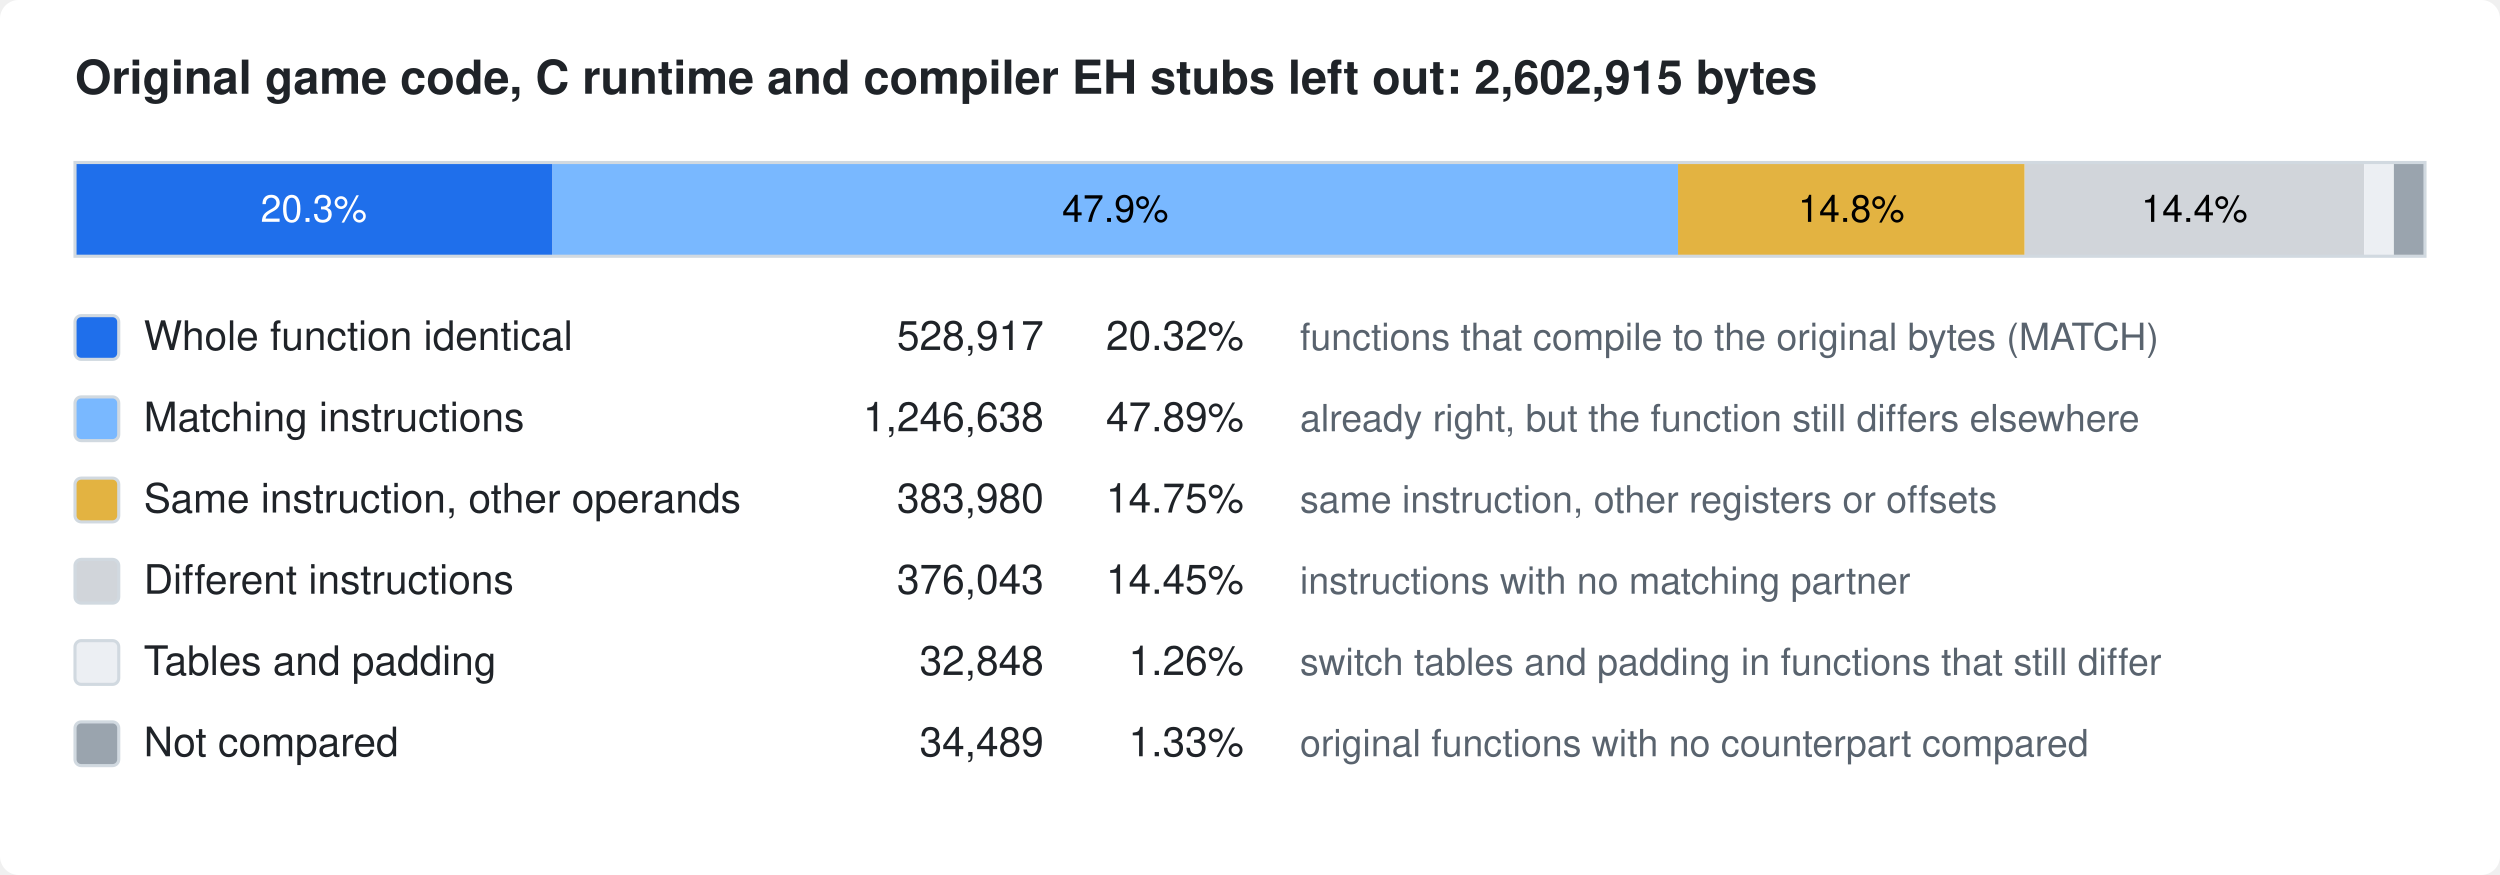
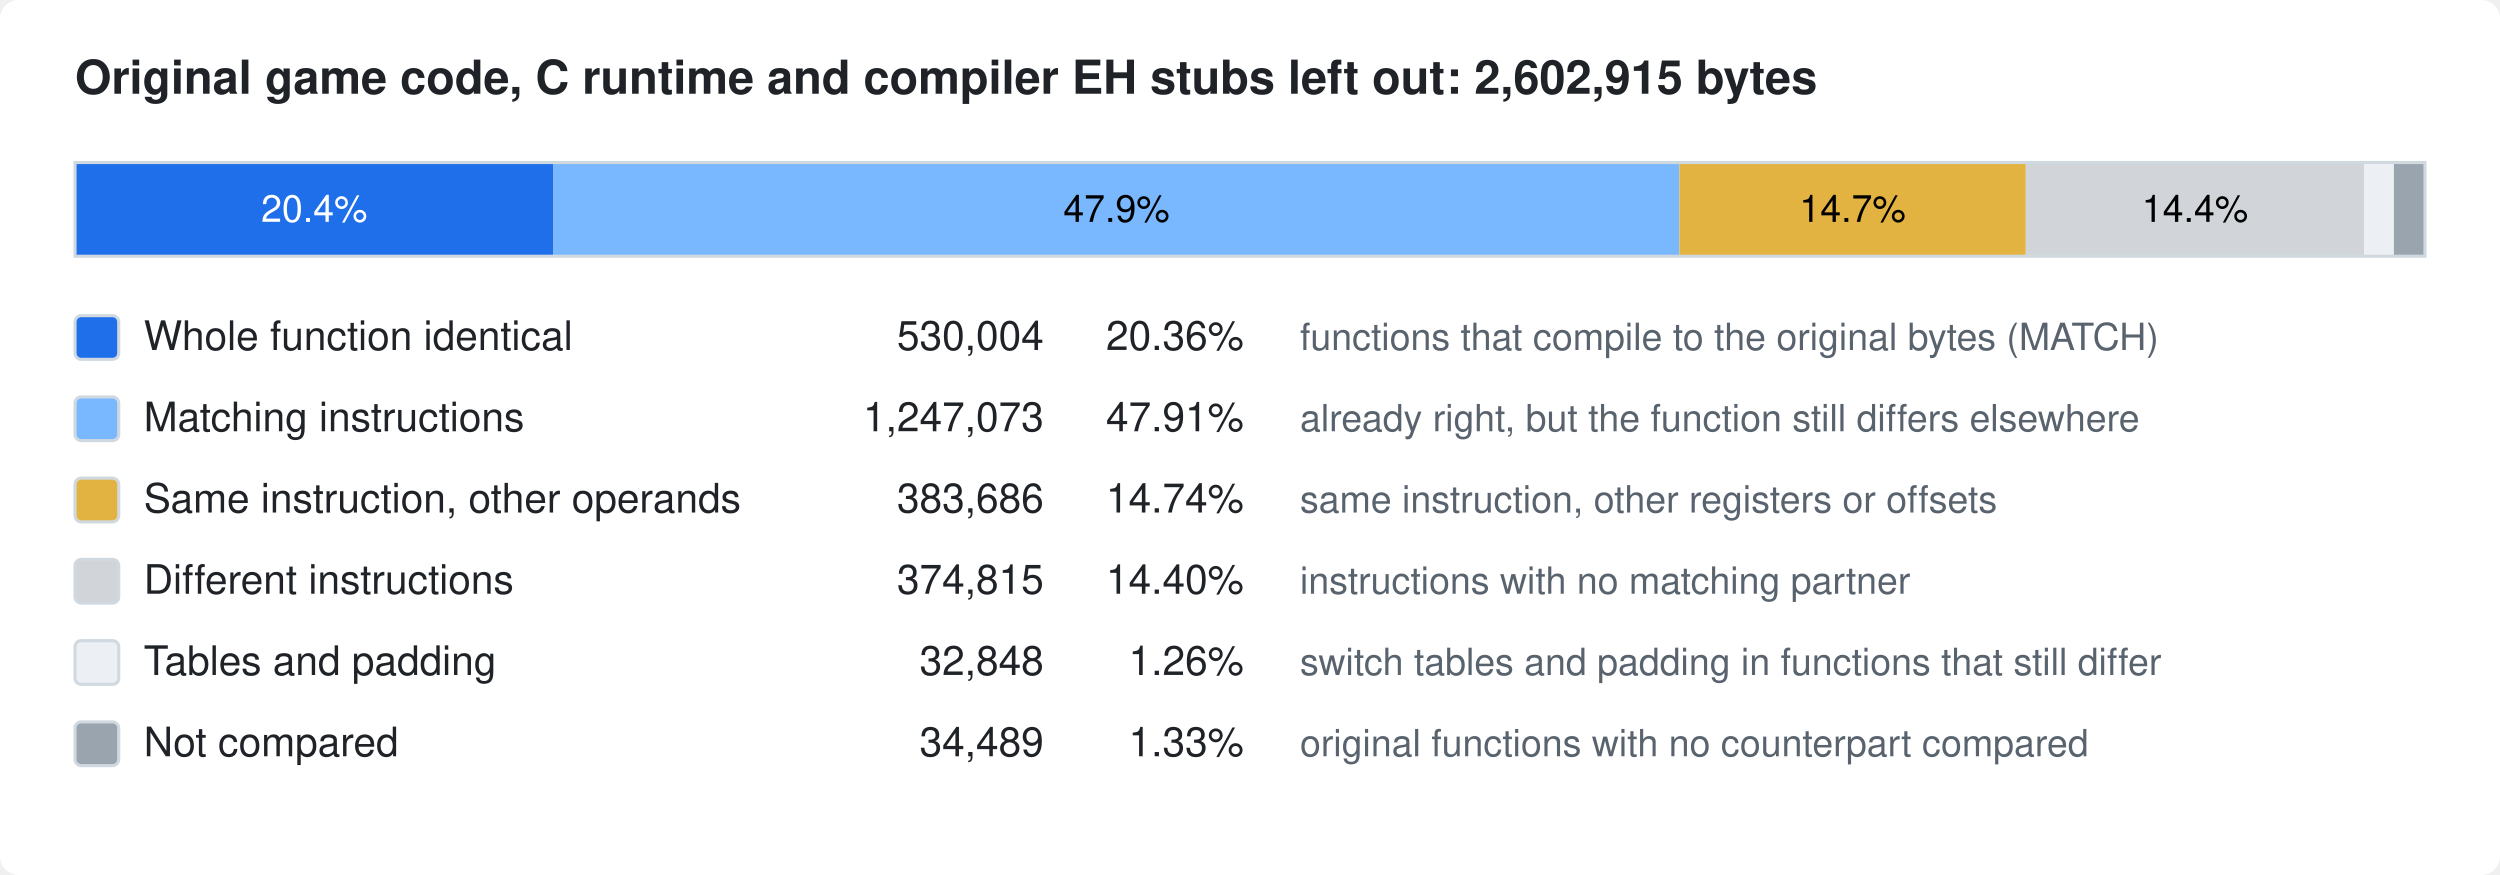
<svg xmlns="http://www.w3.org/2000/svg" width="800" height="280" viewBox="0 0 800 280" font-family="system-ui, -apple-system, Segoe UI, Helvetica, Arial, sans-serif">
  <rect width="800" height="280" rx="6" fill="#ffffff" />
  <text x="24" y="30" font-size="15" font-weight="600" fill="#1f2328">Original game code, C runtime and compiler EH stubs left out: 2,602,915 bytes</text>
-   <rect x="24.00" y="52" width="152.81" height="30" fill="#1f6feb" />
-   <text x="100.40" y="71" font-size="12" text-anchor="middle" fill="#ffffff">20.3%</text>
-   <rect x="176.81" y="52" width="360.16" height="30" fill="#79b8ff" />
-   <text x="356.89" y="71" font-size="12" text-anchor="middle" fill="#000000">47.9%</text>
-   <rect x="536.97" y="52" width="110.93" height="30" fill="#e3b341" />
-   <text x="592.44" y="71" font-size="12" text-anchor="middle" fill="#000000">14.8%</text>
-   <rect x="647.90" y="52" width="108.64" height="30" fill="#d1d5da" />
-   <text x="702.23" y="71" font-size="12" text-anchor="middle" fill="#000000">14.4%</text>
+   <rect x="24.00" y="52" width="153.12" height="30" fill="#1f6feb" />
+   <text x="100.56" y="71" font-size="12" text-anchor="middle" fill="#ffffff">20.4%</text>
+   <rect x="177.12" y="52" width="360.29" height="30" fill="#79b8ff" />
+   <text x="357.27" y="71" font-size="12" text-anchor="middle" fill="#000000">47.9%</text>
+   <rect x="537.41" y="52" width="110.85" height="30" fill="#e3b341" />
+   <text x="592.83" y="71" font-size="12" text-anchor="middle" fill="#000000">14.7%</text>
+   <rect x="648.26" y="52" width="108.29" height="30" fill="#d1d5da" />
+   <text x="702.40" y="71" font-size="12" text-anchor="middle" fill="#000000">14.4%</text>
  <rect x="756.55" y="52" width="9.49" height="30" fill="#eceff3" />
  <rect x="766.04" y="52" width="9.96" height="30" fill="#9aa4ae" />
  <rect x="24" y="52" width="752" height="30" fill="none" stroke="#d1d9e0" />
  <rect x="24" y="101" width="14" height="14" rx="2" fill="#1f6feb" stroke="#d1d9e0" />
  <text x="46" y="112" font-size="13" fill="#1f2328">Whole function identical</text>
-   <text x="334" y="112" font-size="13" text-anchor="end" fill="#1f2328">528,917</text>
-   <text x="398" y="112" font-size="13" text-anchor="end" fill="#1f2328">20.32%</text>
+   <text x="334" y="112" font-size="13" text-anchor="end" fill="#1f2328">530,004</text>
+   <text x="398" y="112" font-size="13" text-anchor="end" fill="#1f2328">20.36%</text>
  <text x="416" y="112" font-size="12" fill="#59636e">functions that compile to the original bytes (MATCH)</text>
  <rect x="24" y="127" width="14" height="14" rx="2" fill="#79b8ff" stroke="#d1d9e0" />
  <text x="46" y="138" font-size="13" fill="#1f2328">Matching instructions</text>
-   <text x="334" y="138" font-size="13" text-anchor="end" fill="#1f2328">1,246,638</text>
-   <text x="398" y="138" font-size="13" text-anchor="end" fill="#1f2328">47.89%</text>
+   <text x="334" y="138" font-size="13" text-anchor="end" fill="#1f2328">1,247,073</text>
+   <text x="398" y="138" font-size="13" text-anchor="end" fill="#1f2328">47.91%</text>
  <text x="416" y="138" font-size="12" fill="#59636e">already right, but the function still differs elsewhere</text>
  <rect x="24" y="153" width="14" height="14" rx="2" fill="#e3b341" stroke="#d1d9e0" />
  <text x="46" y="164" font-size="13" fill="#1f2328">Same instruction, other operands</text>
-   <text x="334" y="164" font-size="13" text-anchor="end" fill="#1f2328">383,980</text>
-   <text x="398" y="164" font-size="13" text-anchor="end" fill="#1f2328">14.75%</text>
+   <text x="334" y="164" font-size="13" text-anchor="end" fill="#1f2328">383,686</text>
+   <text x="398" y="164" font-size="13" text-anchor="end" fill="#1f2328">14.74%</text>
  <text x="416" y="164" font-size="12" fill="#59636e">same instruction, other registers or offsets</text>
  <rect x="24" y="179" width="14" height="14" rx="2" fill="#d1d5da" stroke="#d1d9e0" />
  <text x="46" y="190" font-size="13" fill="#1f2328">Different instructions</text>
-   <text x="334" y="190" font-size="13" text-anchor="end" fill="#1f2328">376,043</text>
-   <text x="398" y="190" font-size="13" text-anchor="end" fill="#1f2328">14.45%</text>
+   <text x="334" y="190" font-size="13" text-anchor="end" fill="#1f2328">374,815</text>
+   <text x="398" y="190" font-size="13" text-anchor="end" fill="#1f2328">14.40%</text>
  <text x="416" y="190" font-size="12" fill="#59636e">instructions with no matching partner</text>
  <rect x="24" y="205" width="14" height="14" rx="2" fill="#eceff3" stroke="#d1d9e0" />
  <text x="46" y="216" font-size="13" fill="#1f2328">Tables and padding</text>
  <text x="334" y="216" font-size="13" text-anchor="end" fill="#1f2328">32,848</text>
  <text x="398" y="216" font-size="13" text-anchor="end" fill="#1f2328">1.26%</text>
  <text x="416" y="216" font-size="12" fill="#59636e">switch tables and padding in functions that still differ</text>
  <rect x="24" y="231" width="14" height="14" rx="2" fill="#9aa4ae" stroke="#d1d9e0" />
  <text x="46" y="242" font-size="13" fill="#1f2328">Not compared</text>
  <text x="334" y="242" font-size="13" text-anchor="end" fill="#1f2328">34,489</text>
  <text x="398" y="242" font-size="13" text-anchor="end" fill="#1f2328">1.33%</text>
  <text x="416" y="242" font-size="12" fill="#59636e">original functions with no counterpart compared</text>
</svg>
